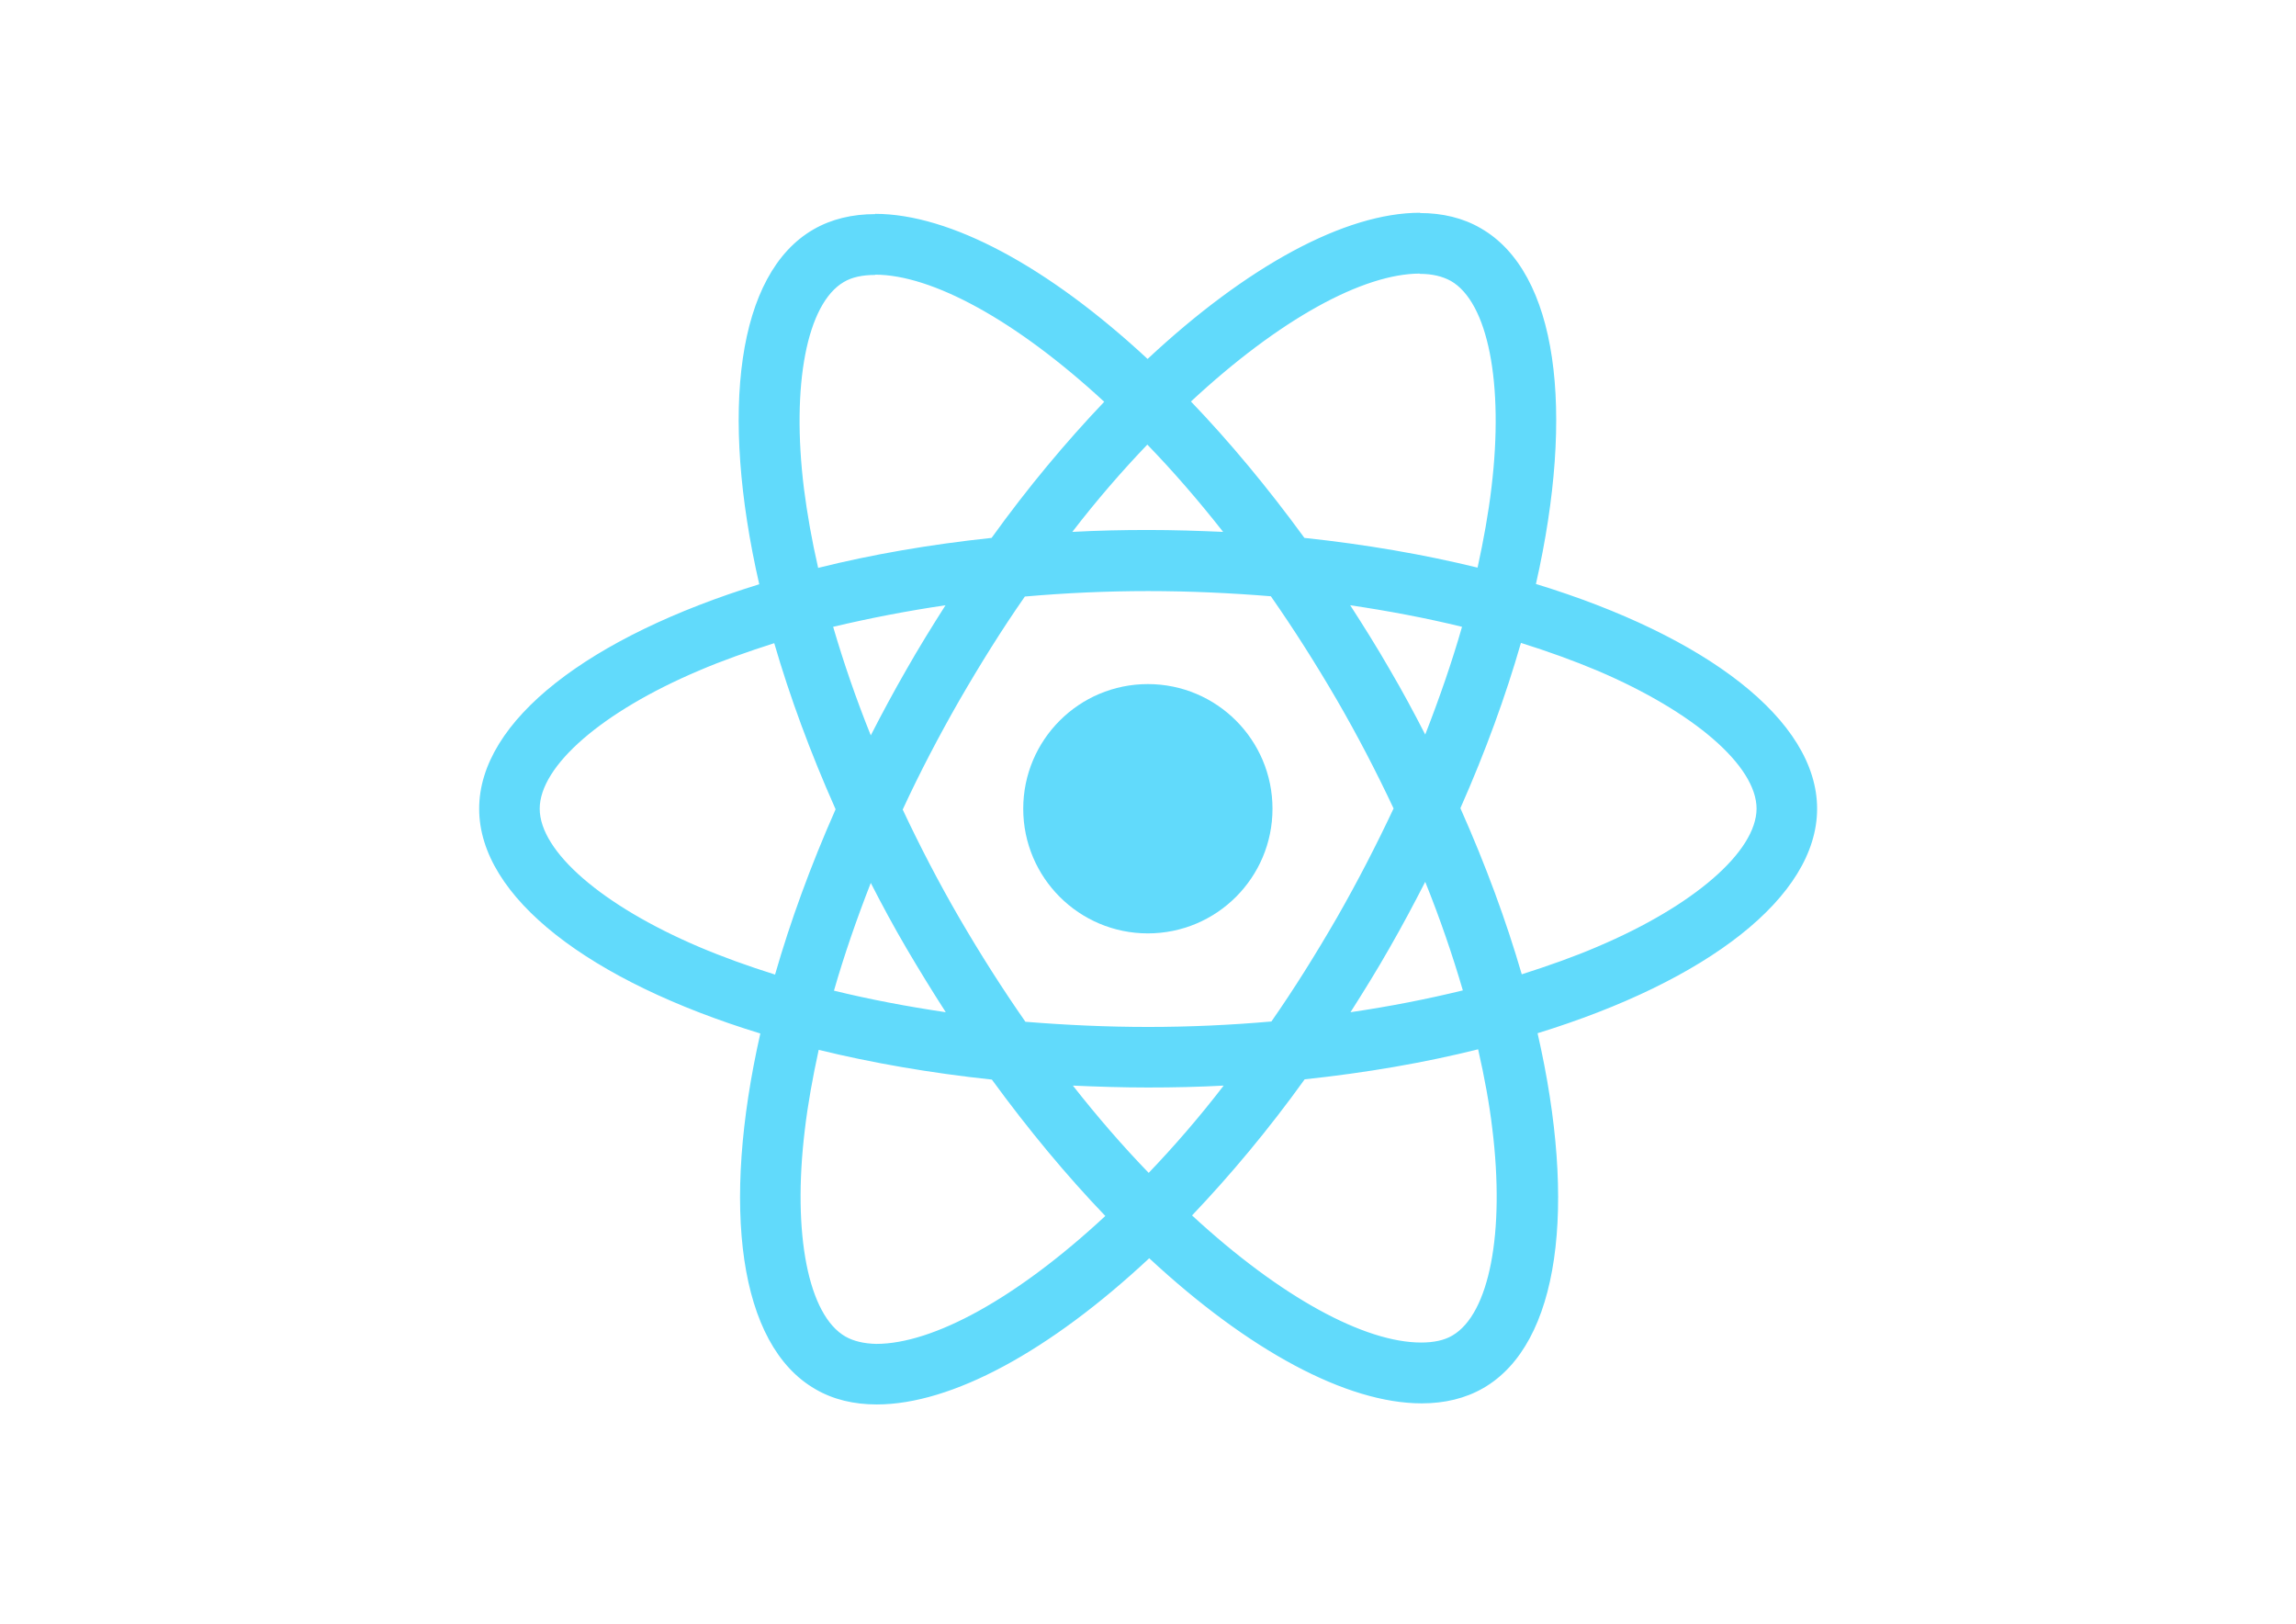
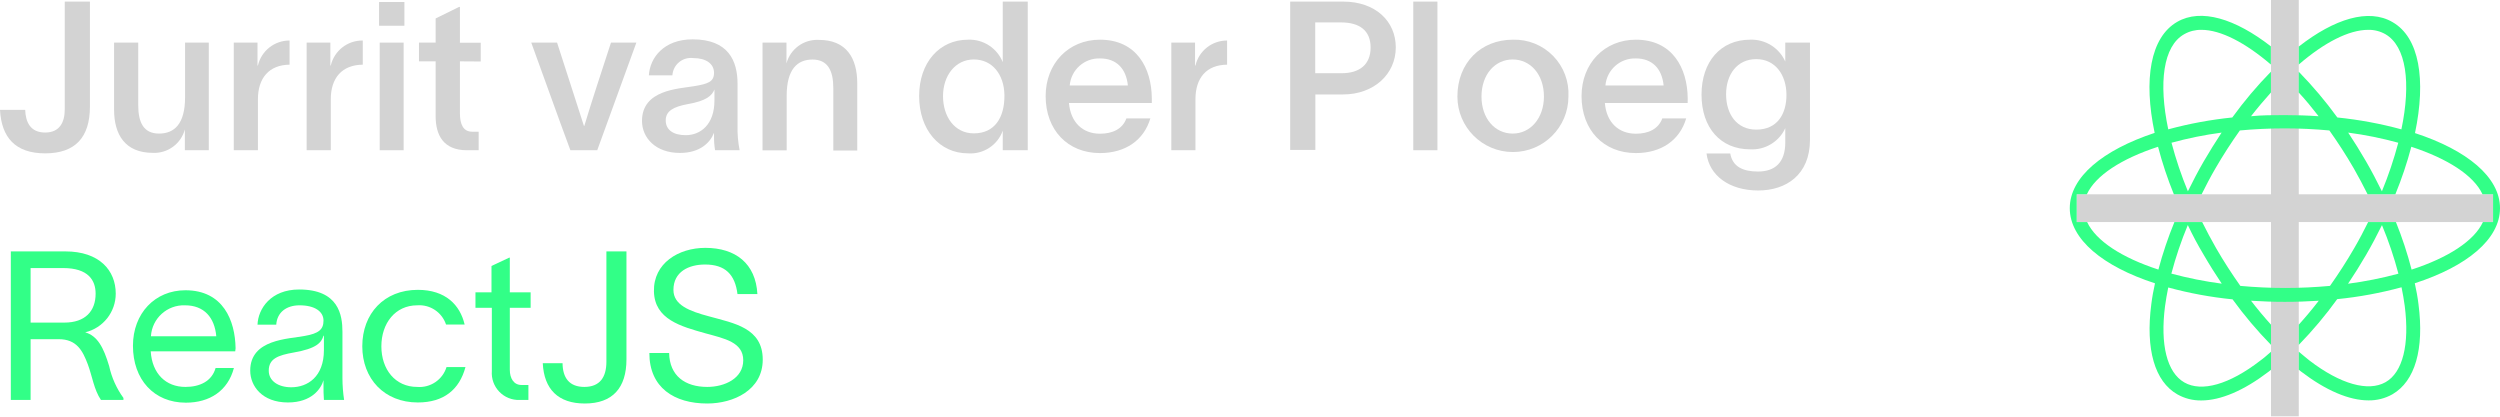
- <svg xmlns="http://www.w3.org/2000/svg" viewBox="0 0 841.9 595.3">
-   <g fill="#61DAFB">
-     <path d="M666.3 296.5c0-32.5-40.7-63.3-103.1-82.4 14.4-63.6 8-114.2-20.2-130.4-6.5-3.8-14.1-5.6-22.4-5.6v22.3c4.6 0 8.3.9 11.4 2.6 13.6 7.8 19.5 37.5 14.9 75.7-1.1 9.4-2.9 19.3-5.1 29.4-19.6-4.8-41-8.5-63.5-10.9-13.5-18.5-27.5-35.3-41.6-50 32.6-30.3 63.2-46.9 84-46.9V78c-27.5 0-63.5 19.6-99.9 53.6-36.4-33.8-72.4-53.2-99.9-53.2v22.3c20.7 0 51.4 16.5 84 46.6-14 14.7-28 31.4-41.3 49.9-22.6 2.4-44 6.1-63.6 11-2.3-10-4-19.7-5.2-29-4.7-38.2 1.1-67.9 14.6-75.8 3-1.8 6.9-2.6 11.5-2.6V78.5c-8.4 0-16 1.8-22.6 5.6-28.1 16.2-34.4 66.7-19.9 130.1-62.2 19.2-102.7 49.9-102.7 82.3 0 32.5 40.7 63.3 103.1 82.4-14.4 63.6-8 114.2 20.2 130.4 6.5 3.8 14.1 5.6 22.5 5.6 27.5 0 63.5-19.6 99.9-53.6 36.4 33.8 72.4 53.2 99.9 53.2 8.4 0 16-1.8 22.6-5.6 28.1-16.2 34.4-66.7 19.9-130.1 62-19.1 102.5-49.9 102.5-82.3zm-130.2-66.7c-3.7 12.9-8.3 26.2-13.5 39.5-4.1-8-8.4-16-13.1-24-4.6-8-9.5-15.8-14.4-23.4 14.2 2.1 27.9 4.7 41 7.9zm-45.8 106.5c-7.8 13.5-15.8 26.3-24.1 38.2-14.9 1.3-30 2-45.2 2-15.1 0-30.2-.7-45-1.9-8.3-11.9-16.4-24.6-24.2-38-7.6-13.1-14.5-26.4-20.8-39.8 6.2-13.4 13.2-26.8 20.7-39.9 7.8-13.5 15.8-26.3 24.1-38.2 14.9-1.3 30-2 45.2-2 15.1 0 30.2.7 45 1.9 8.3 11.9 16.4 24.6 24.2 38 7.6 13.1 14.5 26.4 20.8 39.8-6.3 13.4-13.2 26.8-20.7 39.9zm32.3-13c5.4 13.4 10 26.8 13.8 39.8-13.1 3.2-26.9 5.9-41.2 8 4.9-7.7 9.8-15.6 14.4-23.7 4.6-8 8.9-16.1 13-24.1zM421.2 430c-9.3-9.6-18.6-20.3-27.8-32 9 .4 18.2.7 27.5.7 9.4 0 18.7-.2 27.8-.7-9 11.7-18.3 22.4-27.5 32zm-74.4-58.9c-14.2-2.1-27.9-4.7-41-7.9 3.7-12.9 8.3-26.2 13.5-39.5 4.1 8 8.4 16 13.1 24 4.7 8 9.5 15.8 14.4 23.4zM420.7 163c9.3 9.6 18.6 20.3 27.8 32-9-.4-18.2-.7-27.5-.7-9.4 0-18.7.2-27.8.7 9-11.7 18.3-22.4 27.5-32zm-74 58.9c-4.9 7.7-9.8 15.6-14.4 23.7-4.6 8-8.9 16-13 24-5.4-13.4-10-26.8-13.8-39.8 13.1-3.1 26.9-5.8 41.2-7.9zm-90.5 125.2c-35.4-15.1-58.3-34.9-58.3-50.6 0-15.7 22.9-35.6 58.3-50.6 8.6-3.7 18-7 27.7-10.1 5.7 19.6 13.2 40 22.5 60.9-9.2 20.8-16.6 41.1-22.2 60.6-9.9-3.1-19.3-6.5-28-10.2zM310 490c-13.6-7.8-19.5-37.5-14.9-75.7 1.1-9.4 2.9-19.3 5.1-29.4 19.6 4.8 41 8.5 63.5 10.9 13.5 18.5 27.5 35.3 41.6 50-32.6 30.3-63.2 46.9-84 46.9-4.5-.1-8.3-1-11.3-2.7zm237.2-76.2c4.7 38.2-1.1 67.9-14.6 75.8-3 1.8-6.9 2.6-11.5 2.6-20.7 0-51.4-16.5-84-46.6 14-14.7 28-31.4 41.3-49.9 22.6-2.4 44-6.1 63.6-11 2.3 10.1 4.1 19.8 5.2 29.1zm38.5-66.7c-8.6 3.7-18 7-27.7 10.1-5.7-19.6-13.2-40-22.5-60.9 9.2-20.8 16.6-41.1 22.2-60.6 9.9 3.1 19.3 6.5 28.1 10.2 35.4 15.1 58.3 34.9 58.3 50.6-.1 15.7-23 35.6-58.4 50.6zM320.8 78.4z" />
-     <circle cx="420.9" cy="296.5" r="45.7" />
-     <path d="M520.5 78.1z" />
-   </g>
+ <svg xmlns="http://www.w3.org/2000/svg" id="Layer_1" data-name="Layer 1" viewBox="0 0 360.28 60">
+   <defs>
+     <style>.cls-1{fill:#d3d3d3;}.cls-2{fill:#32ff87;}</style>
+   </defs>
+   <path class="cls-1" d="M27.23,39.1c2.1,0,2.82-1.5,2.82-3.33V20.23h3.63V35.35c0,4.46-2.13,6.75-6.45,6.75s-6.3-2.31-6.51-6.27h3.63C24.41,37.56,25.07,39.1,27.23,39.1Z" transform="translate(-20.72 -20)" />
+   <path class="cls-1" d="M50.81,26.14V41.65H47.36v-3a4.56,4.56,0,0,1-4.59,3.38c-4.05,0-5.61-2.66-5.61-6.23V26.14h3.48v9c0,2.52.78,4.11,3,4.11s3.75-1.41,3.75-5.22V26.14Z" transform="translate(-20.72 -20)" />
+   <path class="cls-1" d="M57.89,34.3v7.35H54.41V26.14h3.42v3.3h.06a4.66,4.66,0,0,1,4.56-3.6v3.48C59.51,29.35,57.89,31.24,57.89,34.3Z" transform="translate(-20.72 -20)" />
+   <path class="cls-1" d="M68.39,34.3v7.35H64.91V26.14h3.42v3.3h.06A4.66,4.66,0,0,1,73,25.84v3.48C70,29.35,68.39,31.24,68.39,34.3Z" transform="translate(-20.72 -20)" />
+   <path class="cls-1" d="M75.35,23.71V20.29H79v3.42Zm.09,2.43h3.45V41.65H75.44Z" transform="translate(-20.72 -20)" />
+   <path class="cls-1" d="M87,28.84v7.47c0,1.56.45,2.67,1.77,2.67h.93v2.67H88c-3.39,0-4.5-2.19-4.5-4.92V28.84h-2.4v-2.7h2.4V22.66L86.87,21H87v5.16h3v2.7Z" transform="translate(-20.72 -20)" />
+   <path class="cls-1" d="M101,26.14c1.29,4.08,2.61,8,3.87,12h.06c1.11-3.72,2.52-7.92,3.84-12h3.66l-5.64,15.51h-3.87C101,36.49,99.17,31.3,97.28,26.14Z" transform="translate(-20.72 -20)" />
+   <path class="cls-1" d="M127.31,41.65h-3.54a11.46,11.46,0,0,1-.15-2.07v-.45h0c-.54,1.41-2,2.91-4.92,2.91-3.48,0-5.46-2.16-5.46-4.62,0-4.5,5.28-4.62,7.5-5,2-.33,2.88-.63,2.88-1.92s-1.11-2.13-3-2.13a2.67,2.67,0,0,0-3,2.49h-3.39c.15-2.55,2.16-5.19,6.3-5.19,5.16,0,6.48,3.09,6.48,6.42v6A15.91,15.91,0,0,0,127.31,41.65Zm-3.63-8.76c-.36.93-1.23,1.65-3.78,2.1-2.13.39-3.24,1-3.24,2.36s1.08,2.13,2.88,2.13c2.13,0,4.14-1.52,4.14-5Z" transform="translate(-20.72 -20)" />
+   <path class="cls-1" d="M144.26,32v9.69h-3.45v-9c0-2.52-.81-4.11-3-4.11s-3.72,1.41-3.72,5.22v7.86h-3.48V26.14h3.45v3a4.57,4.57,0,0,1,4.62-3.39C142.7,25.72,144.26,28.39,144.26,32Z" transform="translate(-20.72 -20)" />
+   <path class="cls-1" d="M168.83,20.23V41.65h-3.6V38.83h0a4.94,4.94,0,0,1-5,3.27c-4.14,0-7.05-3.42-7.05-8.25s2.91-8.13,7.05-8.13a5.16,5.16,0,0,1,5,3.24V20.23Zm-3.36,13.62v-.18c-.06-2.94-1.74-5.1-4.41-5.1s-4.44,2.34-4.44,5.28,1.65,5.37,4.44,5.37C164.09,39.22,165.47,36.91,165.47,33.85Z" transform="translate(-20.72 -20)" />
+   <path class="cls-1" d="M186.71,34.84H174.77c.24,2.82,2,4.43,4.47,4.43,1.77,0,3.24-.65,3.81-2.21h3.45c-.93,3.15-3.6,5-7.26,5-4.65,0-7.83-3.32-7.83-8.21,0-4.71,3.3-8.13,7.83-8.13,5.28,0,7.44,4.08,7.47,8.46Zm-3.45-2.52c-.24-2.43-1.65-3.9-4-3.9a4.25,4.25,0,0,0-4.38,3.9Z" transform="translate(-20.72 -20)" />
+   <path class="cls-1" d="M193,34.3v7.35h-3.48V26.14h3.42v3.3H193a4.66,4.66,0,0,1,4.56-3.6v3.48C194.57,29.35,193,31.24,193,34.3Z" transform="translate(-20.72 -20)" />
+   <path class="cls-1" d="M221.87,26.83c0,3.87-3.18,6.78-7.59,6.78h-4v8h-3.63V20.23h7.65C218.93,20.23,221.87,23.05,221.87,26.83Zm-3.63,0c0-2.4-1.56-3.6-4.26-3.6h-3.72v7.32H214C216.68,30.58,218.24,29.26,218.24,26.86Z" transform="translate(-20.72 -20)" />
+   <path class="cls-1" d="M227.87,20.23V41.65h-3.48V20.23Z" transform="translate(-20.72 -20)" />
+   <path class="cls-1" d="M230.75,33.91c0-4.86,3.38-8.19,8-8.19a7.78,7.78,0,0,1,8,8.19,8,8,0,1,1-16,0Zm12.47,0c0-3.15-1.92-5.34-4.5-5.34s-4.5,2.19-4.5,5.34,1.92,5.34,4.5,5.34S243.22,37,243.22,33.91Z" transform="translate(-20.72 -20)" />
+   <path class="cls-1" d="M263.93,34.84H252c.23,2.82,2,4.43,4.47,4.43,1.76,0,3.24-.65,3.81-2.21h3.44c-.92,3.15-3.59,5-7.25,5-4.66,0-7.83-3.32-7.83-8.21,0-4.71,3.3-8.13,7.83-8.13,5.27,0,7.43,4.08,7.47,8.46Zm-3.46-2.52c-.24-2.43-1.65-3.9-4-3.9a4.27,4.27,0,0,0-4.39,3.9Z" transform="translate(-20.72 -20)" />
+   <path class="cls-1" d="M281.56,26.14v14c0,5.06-3.44,7.31-7.46,7.31-4.17,0-7.06-2.16-7.45-5.33h3.42c.33,1.89,1.81,2.6,4,2.6,2.43,0,3.93-1.29,3.93-4.19V38.47h0a5.25,5.25,0,0,1-5.07,3.05c-4.26,0-7-3.11-7-7.88s2.78-7.92,7-7.92A5.32,5.32,0,0,1,278,28.87h0V26.14Zm-7.74,12.54c3.06,0,4.35-2.28,4.35-5,0-2.85-1.59-5.16-4.35-5.16s-4.35,2.22-4.35,5.07S271,38.68,273.82,38.68Z" transform="translate(-20.72 -20)" />
+   <path class="cls-2" d="M38.51,77.35v.29H35.27c-1-1.46-1.26-3.44-1.89-5.12-.75-2-1.62-3.64-4.2-3.64H25.13v8.76H22.28V56.23h7.86c4.89,0,7.26,2.73,7.26,6.09A5.73,5.73,0,0,1,33,67.89c1.77.52,2.64,2.16,3.45,4.87A12.26,12.26,0,0,0,38.51,77.35ZM30,66.49c3,0,4.5-1.65,4.5-4.17,0-1.92-1.05-3.69-4.68-3.69H25.13v7.86Z" transform="translate(-20.72 -20)" />
+   <path class="cls-2" d="M54.62,70.63H42.44c.21,3.24,2.19,5.13,5,5.13,2.07,0,3.81-.81,4.35-2.73h2.64c-.87,3.29-3.48,5-6.93,5-4.59,0-7.62-3.33-7.62-8.2,0-4.68,3.18-8,7.56-8,5.46,0,7.17,4.38,7.23,8.36Zm-2.73-2.17c-.24-2.69-1.74-4.46-4.5-4.46a4.75,4.75,0,0,0-4.92,4.46Z" transform="translate(-20.72 -20)" />
+   <path class="cls-2" d="M67.34,75.39v-.6h0C67,76,65.66,78,62.21,78c-3.72,0-5.43-2.38-5.43-4.59,0-4.56,5.52-4.54,7.86-5,2-.35,2.7-.92,2.7-2.21S66.11,64,63.89,64c-1.89,0-3.24,1-3.36,2.79h-2.7c.09-2.31,1.92-5.07,6-5.07,5.7,0,6.24,3.69,6.24,6.09V74.5a21.62,21.62,0,0,0,.24,3.14H67.4C67.34,76.89,67.34,76.27,67.34,75.39Zm.06-4.94V68.38h-.06c-.3,1-1,1.85-4.29,2.42-2.25.4-3.6.88-3.6,2.62,0,1.46,1.35,2.39,3.24,2.39C65.06,75.81,67.4,74.29,67.4,70.45Z" transform="translate(-20.72 -20)" />
+   <path class="cls-2" d="M80.93,78c-4.83,0-8-3.42-8-8.1s3.12-8.13,8-8.13c4,0,6.09,2.18,6.75,5H85A4.06,4.06,0,0,0,80.84,64c-3.15,0-5.16,2.58-5.16,5.91s2,5.85,5.16,5.85a4.08,4.08,0,0,0,4.23-2.86H87.8C86.93,76.14,84.68,78,80.93,78Z" transform="translate(-20.72 -20)" />
+   <path class="cls-2" d="M94.19,64.36v8.93c0,1.24.57,2.19,1.68,2.19h1v2.16H95.6a3.88,3.88,0,0,1-4-4.17V64.36H89.24V62.13h2.31v-3.8l2.55-1.2h.09v5h3v2.23Z" transform="translate(-20.72 -20)" />
+   <path class="cls-2" d="M104.93,75.76c2.22,0,3.18-1.38,3.18-3.63V56.23H111V71.79c0,4.11-2,6.36-6,6.36-3.84,0-5.88-2.06-6.06-5.81h2.85C101.81,74.46,102.77,75.76,104.93,75.76Z" transform="translate(-20.72 -20)" />
+   <path class="cls-2" d="M122.33,58.12c-2.37,0-4.56,1.05-4.56,3.66,0,2.18,2.31,3.06,5.13,3.81,3.6,1,7.74,1.65,7.74,6.24,0,4.38-4.2,6.32-8,6.32-4.74,0-8.34-2.27-8.34-7.28h2.85c.06,3.3,2.31,4.89,5.49,4.89,2.52,0,5.19-1.23,5.19-3.84s-2.7-3.13-5.43-3.88c-3.54-1-7.35-2-7.44-6.05s3.54-6.27,7.41-6.27c4.35,0,7.26,2.25,7.5,6.66H127C126.65,59.56,125.24,58.12,122.33,58.12Z" transform="translate(-20.72 -20)" />
+   <polygon class="cls-1" points="359.28 28 331.28 28 331.28 0 327.28 0 327.28 28 299.28 28 299.28 32 327.28 32 327.28 60 331.28 60 331.28 32 359.28 32 359.28 28" />
+   <path class="cls-2" d="M381,50c0-4.48-4.77-8.38-12.25-10.82,1.62-7.71.63-13.79-3.25-16-3.43-2-8.35-.49-13.5,3.53V29.3c3.68-3.18,7.23-5,10-5a4.83,4.83,0,0,1,2.49.63c3,1.75,3.71,7,2.3,13.71a57.46,57.46,0,0,0-9.23-1.71,58.89,58.89,0,0,0-5.57-6.6v3c1,1.07,1.92,2.2,2.87,3.42-1.59-.11-3.21-.16-4.87-.16s-3.28,0-4.87.16c.95-1.22,1.91-2.35,2.87-3.42v-3a58,58,0,0,0-5.57,6.6,57.46,57.46,0,0,0-9.23,1.71c-1.41-6.7-.74-12,2.3-13.71a4.83,4.83,0,0,1,2.49-.63c2.78,0,6.33,1.86,10,5V26.68c-5.15-4-10.07-5.51-13.5-3.53-3.88,2.24-4.87,8.32-3.25,16C323.77,41.62,319,45.52,319,50s4.77,8.39,12.28,10.83c-.22,1-.41,2-.53,3-.85,6.52.49,11.14,3.75,13a6.79,6.79,0,0,0,3.45.88c2.79,0,6.12-1.41,9.71-4.15l.34-.27v-2.6c-.52.45-1,.89-1.56,1.29C342,75.41,338,76.55,335.5,75.11s-3.49-5.45-2.77-11c.11-.87.28-1.77.46-2.68a56.69,56.69,0,0,0,9.27,1.71A58.52,58.52,0,0,0,348,69.7V66.79q-1.47-1.62-2.88-3.45c1.59.1,3.21.16,4.88.16s3.29-.06,4.88-.16q-1.41,1.83-2.88,3.45V69.7a58.52,58.52,0,0,0,5.54-6.59,56.69,56.69,0,0,0,9.27-1.71c.18.91.35,1.81.46,2.68.72,5.58-.29,9.6-2.77,11s-6.47.3-10.94-3.11c-.52-.4-1-.84-1.56-1.29v2.6l.34.27c3.59,2.74,6.92,4.15,9.71,4.15a6.79,6.79,0,0,0,3.45-.88c3.26-1.89,4.6-6.51,3.75-13-.12-1-.31-2-.53-3C376.23,58.39,381,54.48,381,50Zm-14.66-9.43a55.49,55.49,0,0,1-2.36,7c-.71-1.44-1.46-2.89-2.29-4.32s-1.69-2.82-2.57-4.14A53.84,53.84,0,0,1,366.34,40.57Zm-25.46-1.46q-1.32,2-2.57,4.14c-.83,1.43-1.58,2.88-2.29,4.32a55.49,55.49,0,0,1-2.36-7A53.84,53.84,0,0,1,340.88,39.11Zm-7.24,20.32a53.9,53.9,0,0,1,2.37-7q1,2.14,2.3,4.31c.83,1.43,1.7,2.81,2.59,4.14A56.1,56.1,0,0,1,333.64,59.43Zm25.46,1.46c.89-1.33,1.76-2.71,2.59-4.14s1.6-2.88,2.3-4.31a53.9,53.9,0,0,1,2.37,7A56.1,56.1,0,0,1,359.1,60.89Zm9.17-2A55.25,55.25,0,0,0,366,52h-4c-.62,1.25-1.27,2.5-2,3.75-1.1,1.91-2.28,3.72-3.5,5.45-2.08.19-4.25.3-6.46.3s-4.38-.11-6.46-.3c-1.22-1.73-2.4-3.54-3.5-5.45-.72-1.25-1.37-2.5-2-3.75h-4a55.25,55.25,0,0,0-2.31,6.85c-5.25-1.71-9-4.13-10.27-6.85H320V48h1.46c1.26-2.72,5-5.13,10.26-6.85A55.16,55.16,0,0,0,334,48h4c.62-1.25,1.27-2.5,2-3.75,1.11-1.92,2.29-3.73,3.51-5.45,2.08-.19,4.24-.3,6.45-.3s4.37.11,6.45.3c1.22,1.72,2.4,3.53,3.51,5.45.72,1.25,1.37,2.5,2,3.75h4a55.16,55.16,0,0,0,2.3-6.85c5.24,1.72,9,4.13,10.26,6.85H380v4h-1.46C377.28,54.72,373.52,57.14,368.27,58.85Z" transform="translate(-20.72 -20)" />
</svg>
